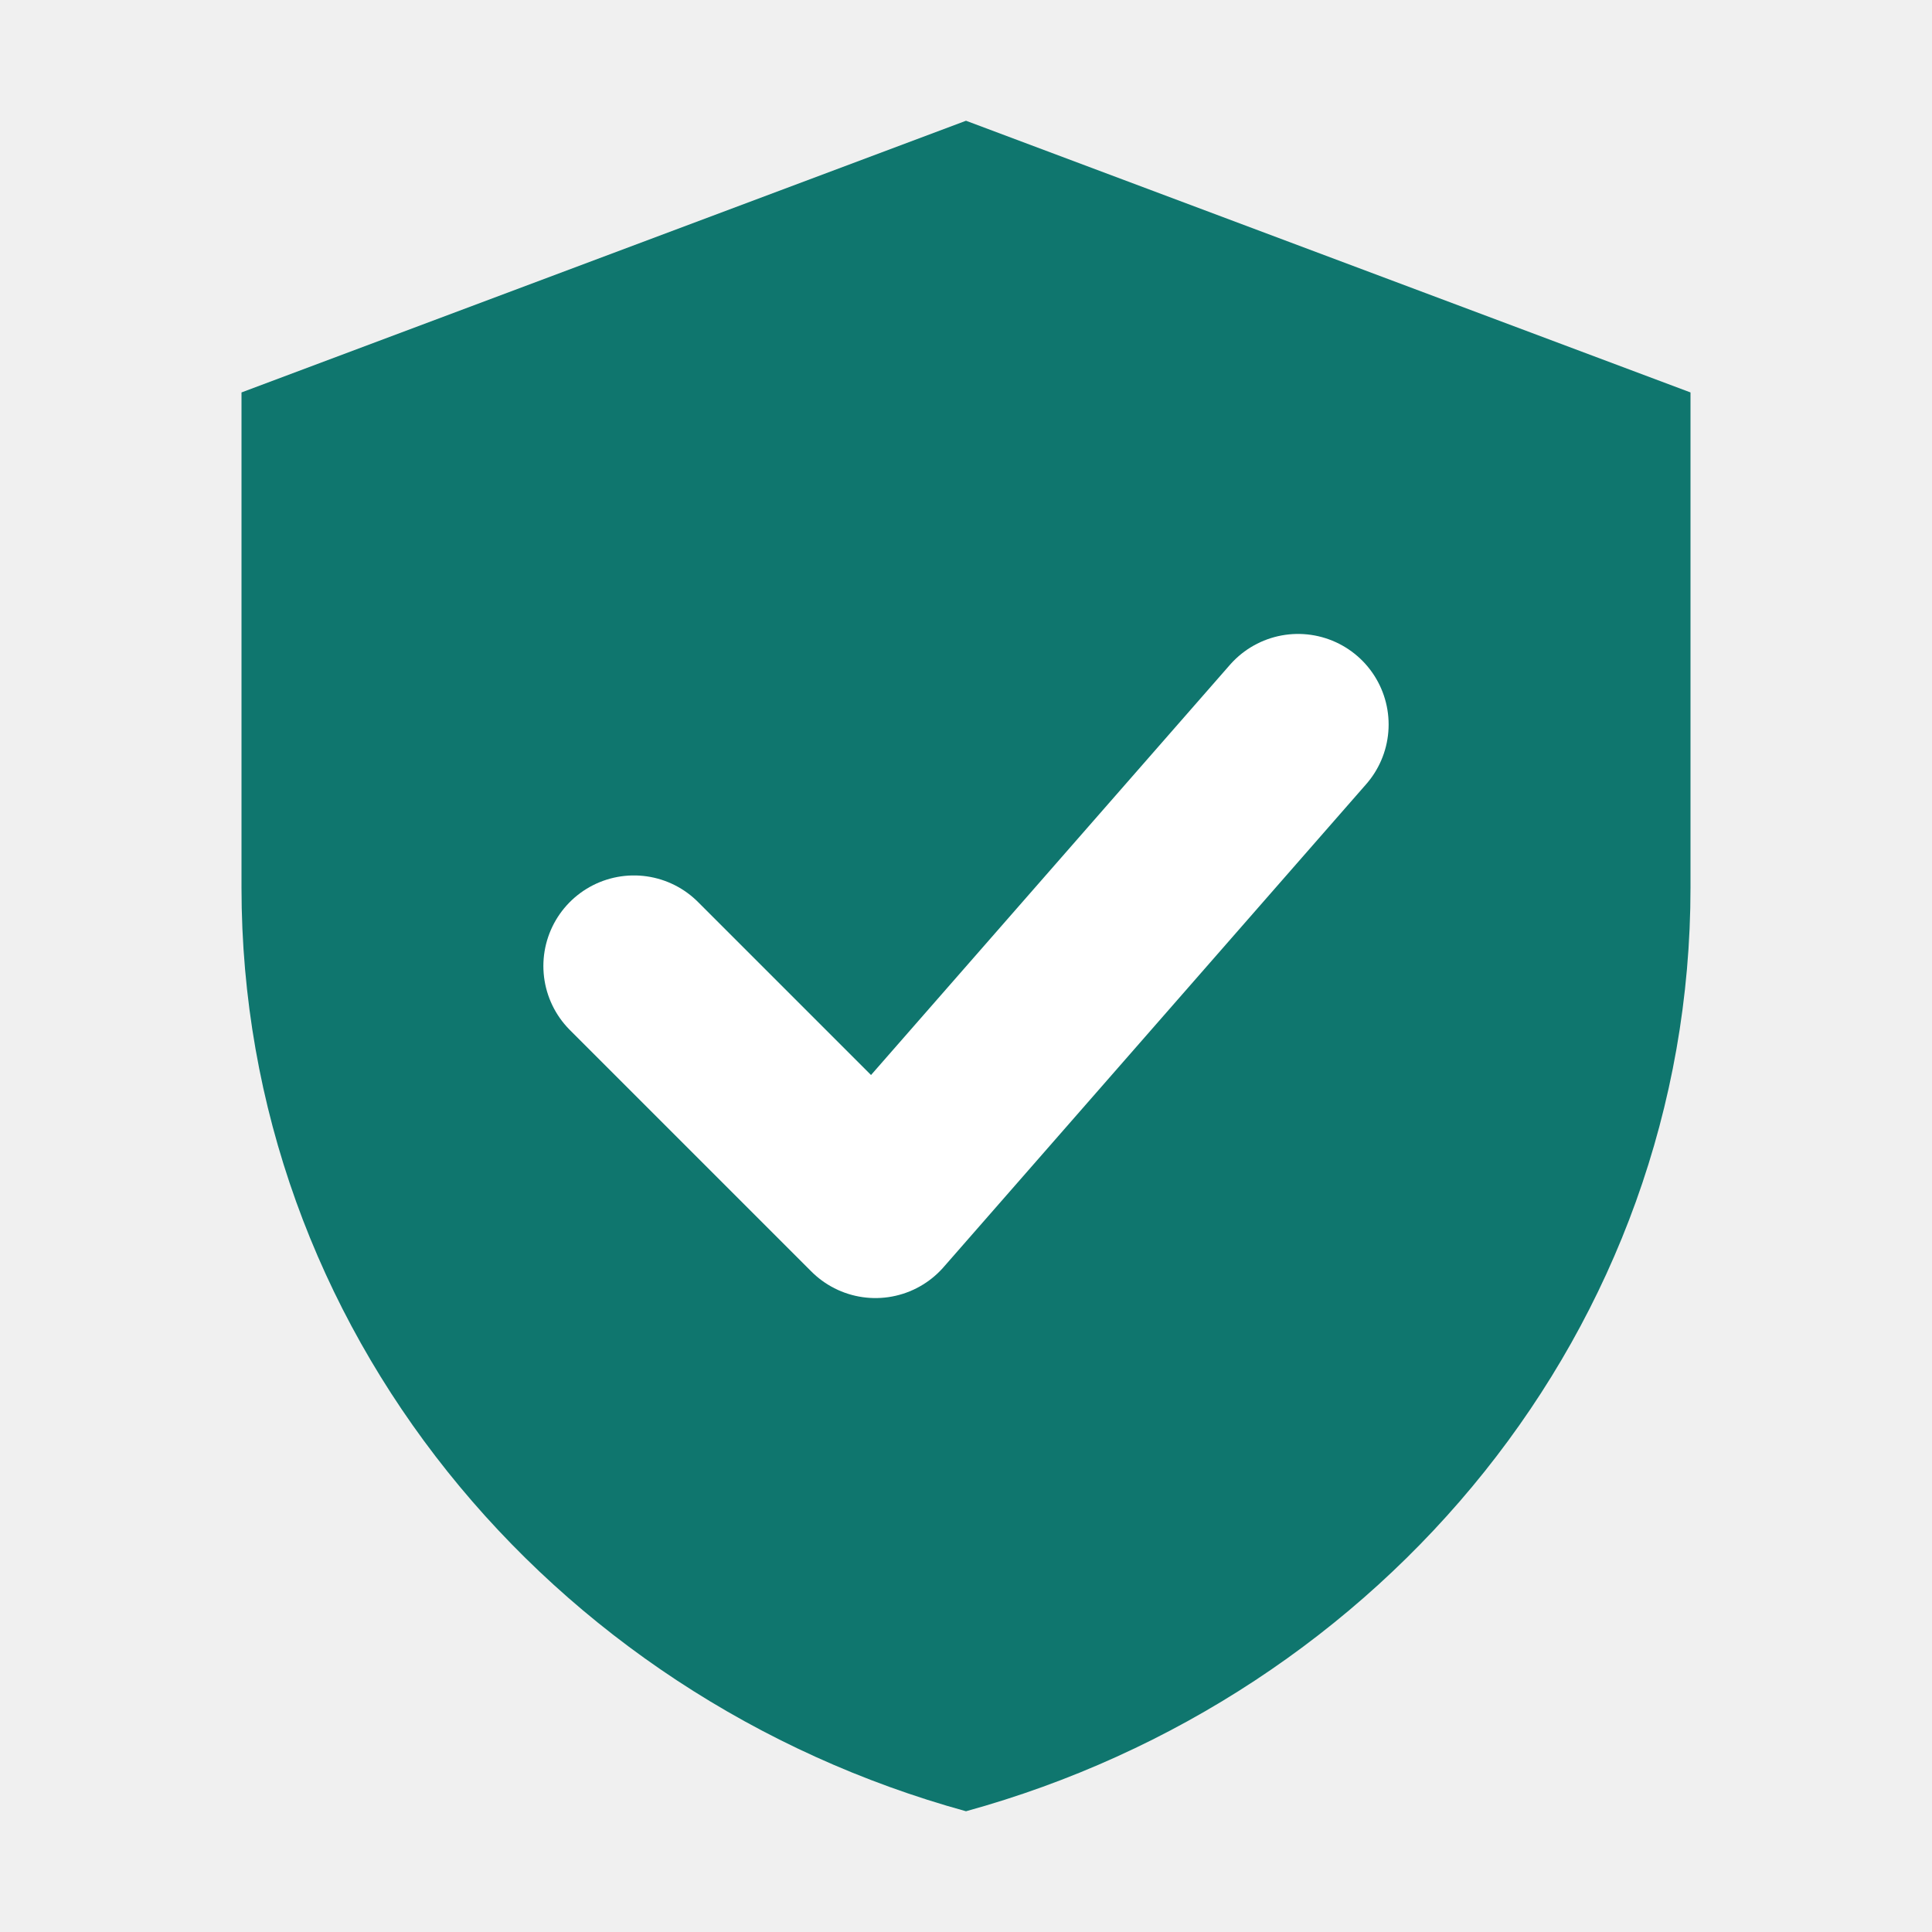
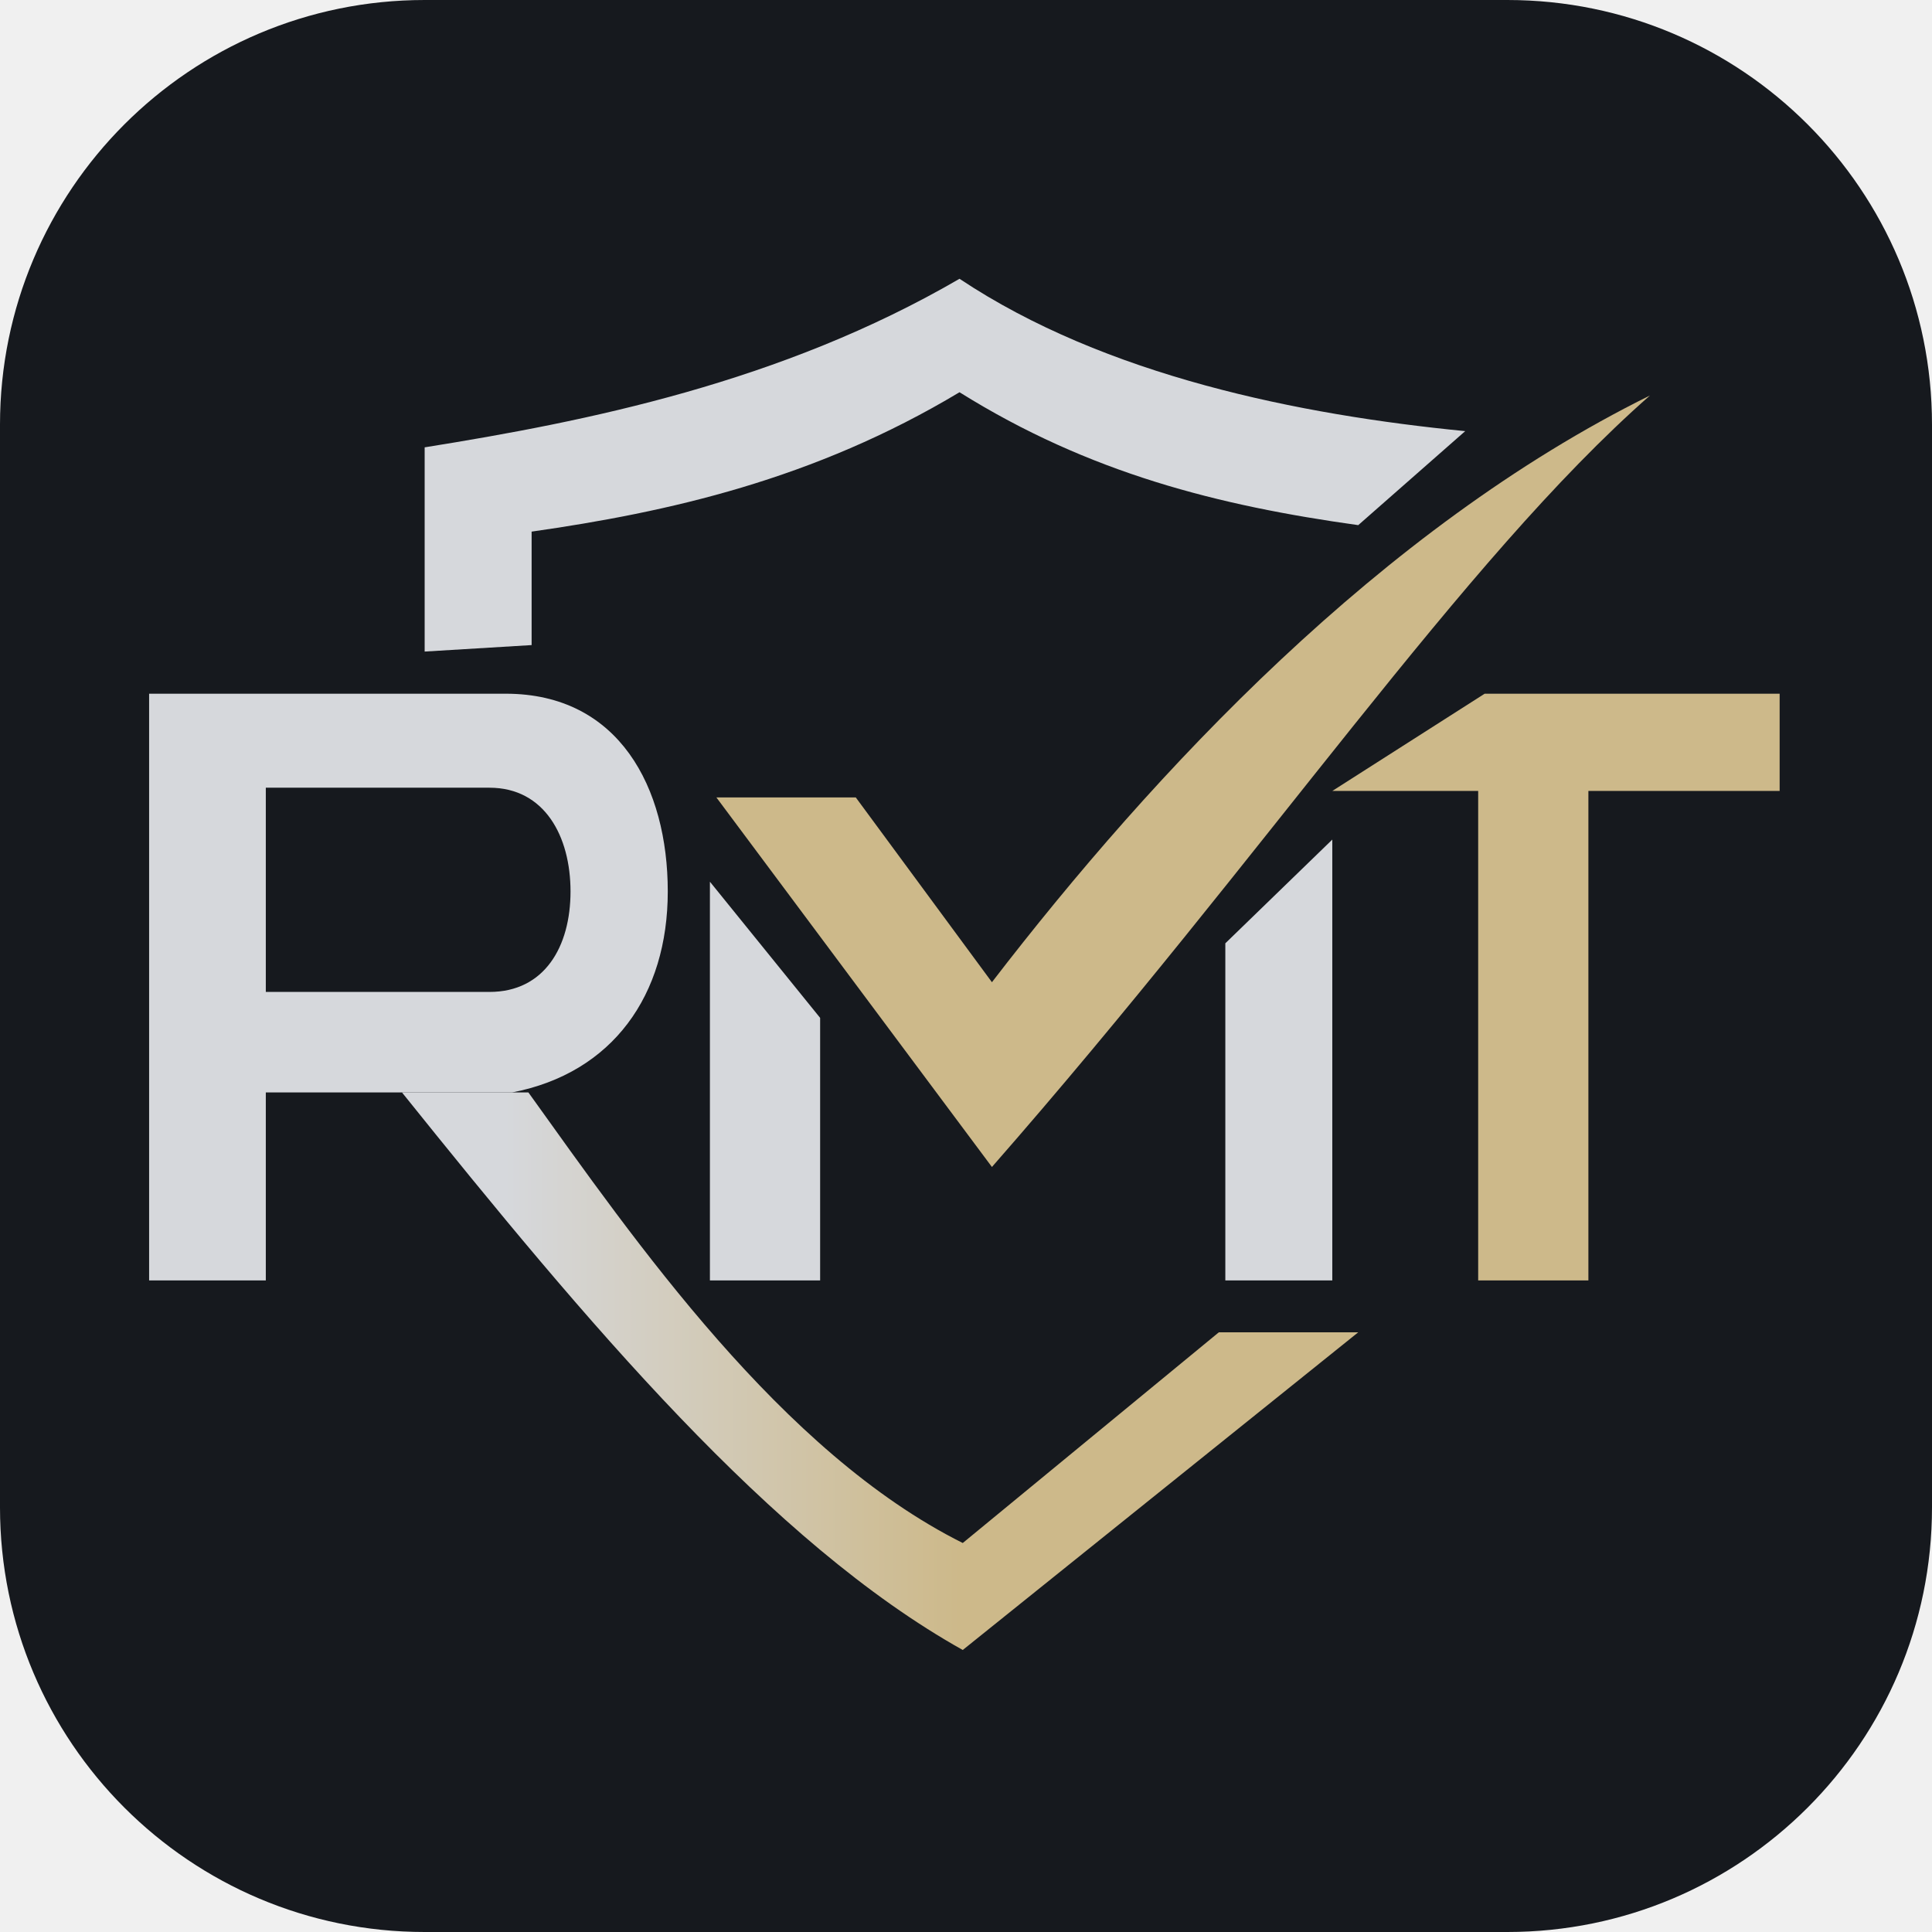
- <svg xmlns="http://www.w3.org/2000/svg" viewBox="0 0 32 32">
-   <path fill="#0f766e" d="M16 2 4 6.5v8.2c0 7.3 5.1 13.4 12 15.3 6.9-1.9 12-8 12-15.3V6.5L16 2Z" />
-   <path fill="none" stroke="#fff" stroke-linecap="round" stroke-linejoin="round" stroke-width="3" d="m10.5 16 4 4 7-8" />
+ <svg xmlns="http://www.w3.org/2000/svg" viewBox="-6.0 2.0 596 596" role="img" aria-label="RMT">
+   <rect x="-6.0" y="2.0" width="596" height="596" rx="131" fill="#16191E" />
+   <defs>
+     <linearGradient id="arm" gradientUnits="userSpaceOnUse" x1="150" y1="0" x2="290" y2="0">
+       <stop offset="0" stop-color="#D6D8DC" />
+       <stop offset="1" stop-color="#CDB98A" />
+     </linearGradient>
+   </defs>
+   <path fill="#D6D8DC" d="M125 140C175 132 235 120 290 88C335 118 395 130 446 135L413 164C370 158 330 148 290 123C245 150 200 160 158 166V201L125 203Z" />
+   <path fill="#D6D8DC" fill-rule="evenodd" d="M40 216H150C185 216 200 245 200 277C200 309 183 333 152 339H76V397H40ZM76 245H145C162 245 170 260 170 277C170 294 162 308 145 308H76Z" />
+   <path fill="url(#arm)" d="M118 339H157C190 385 235 450 291 478L370 413H413L291 511C232 478 175 410 118 339Z" />
+   <path fill="#D6D8DC" d="M213 274L247 316V397H213Z" />
+   <path fill="#D6D8DC" d="M372 293L405 261V397H372Z" />
+   <path fill="#CDB98A" d="M215 248H258L300 305C350 240 420 165 503 124C445 175 385 265 300 362Z" />
+   <path fill="#CDB98A" d="M452 216H543V246H484V397H450V246H405Z" />
</svg>
